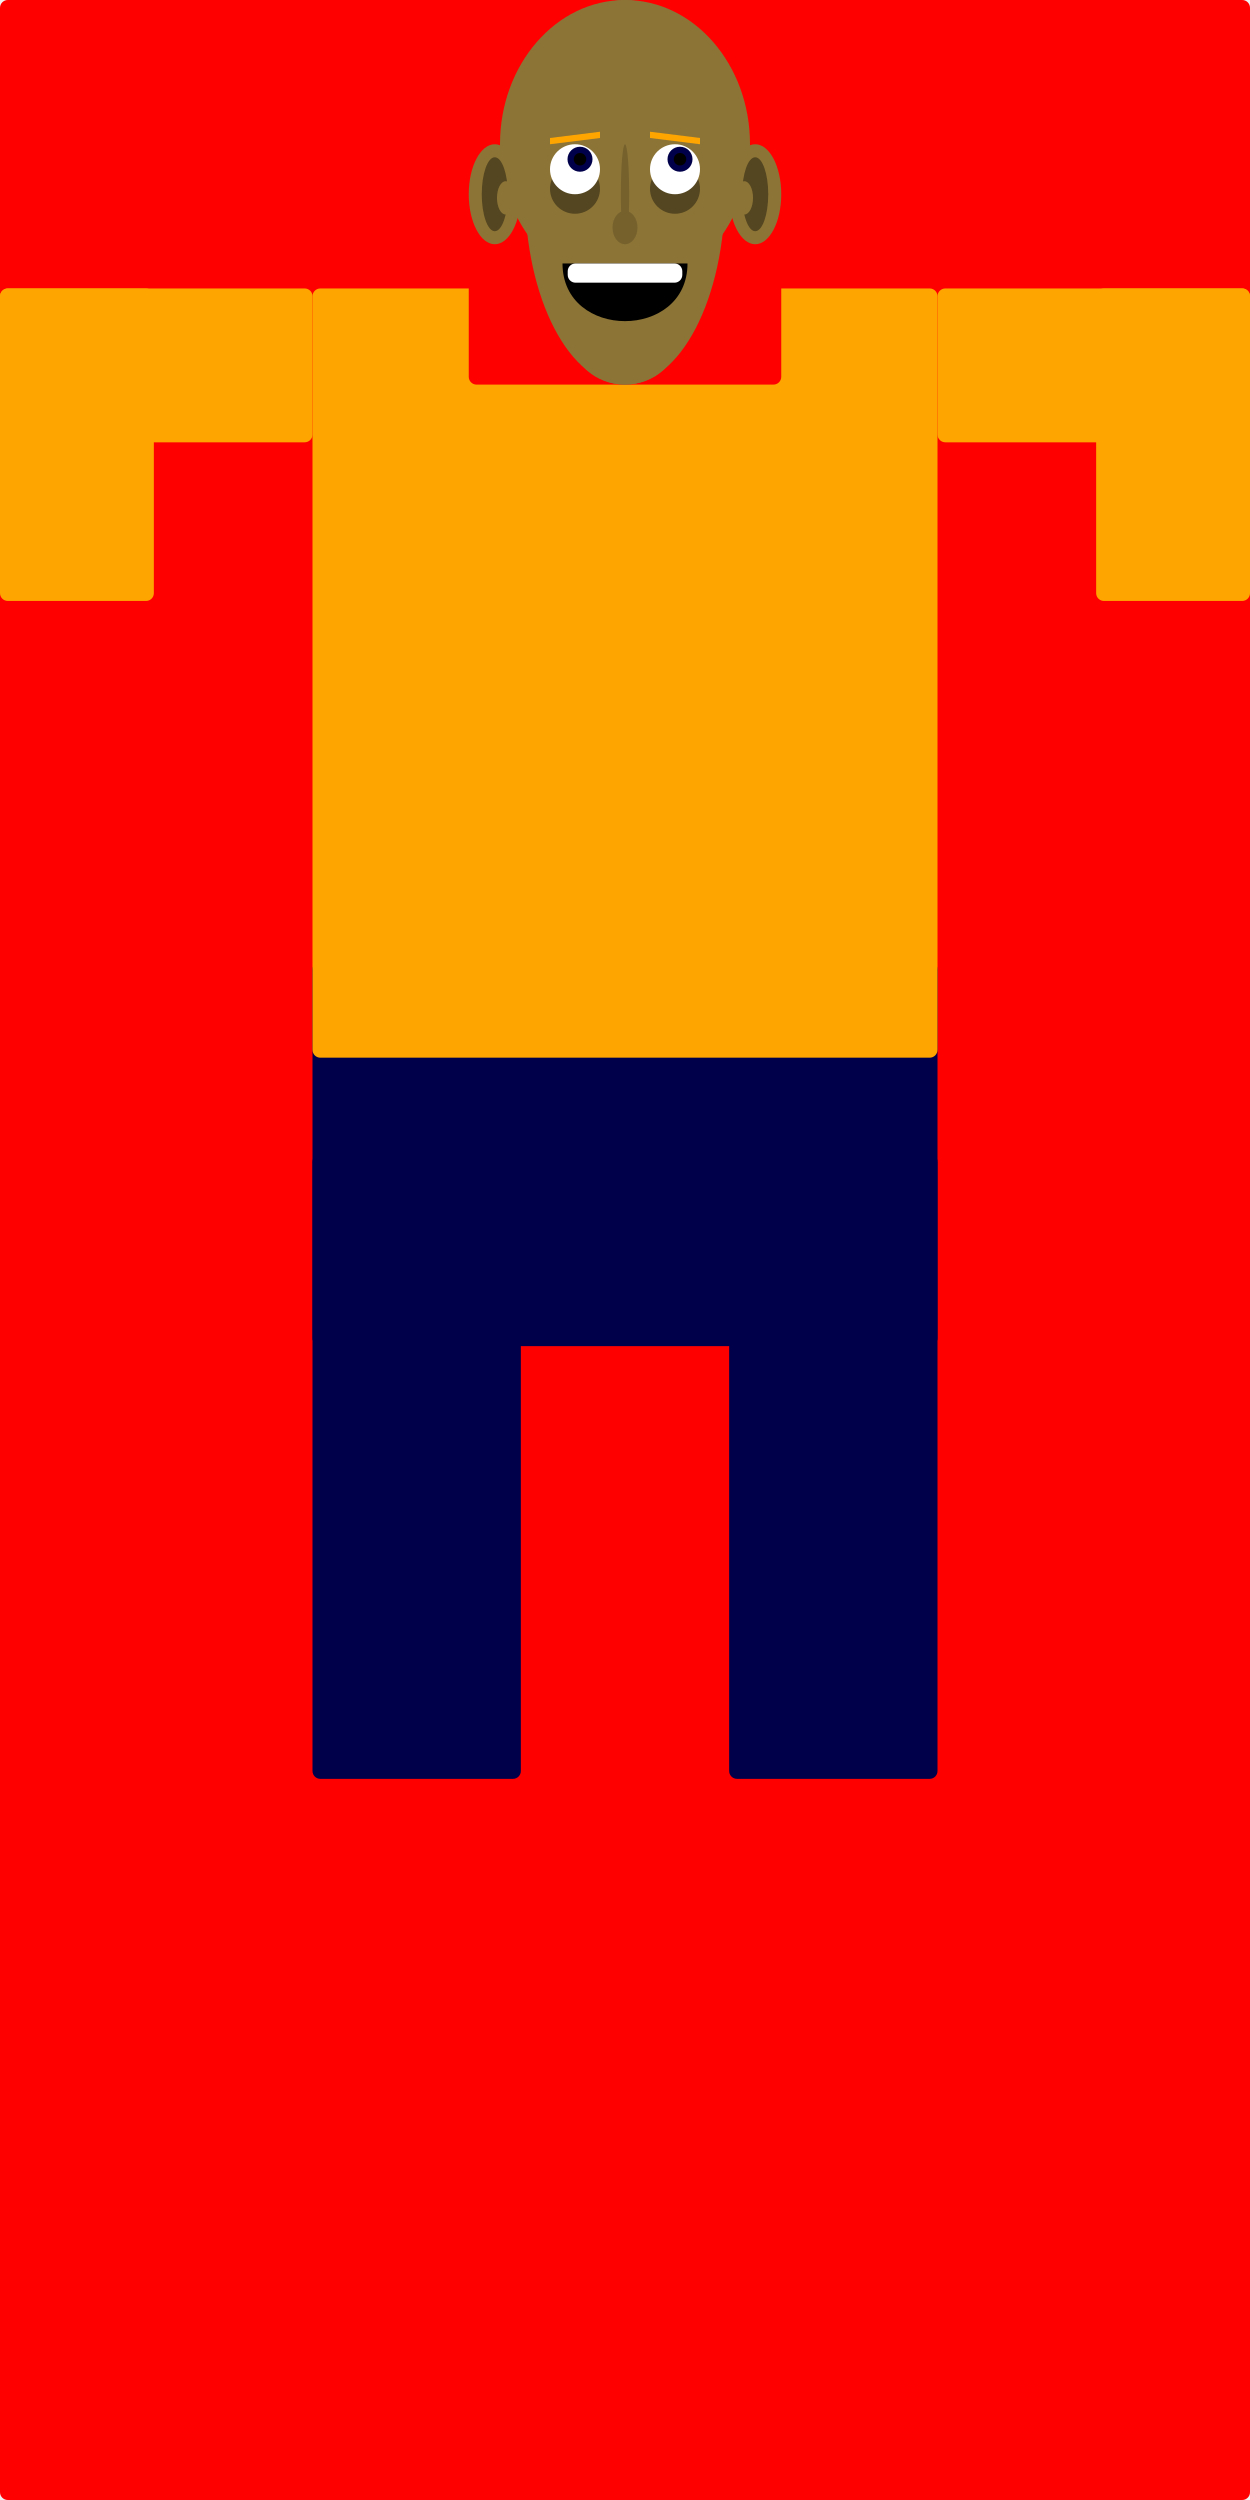
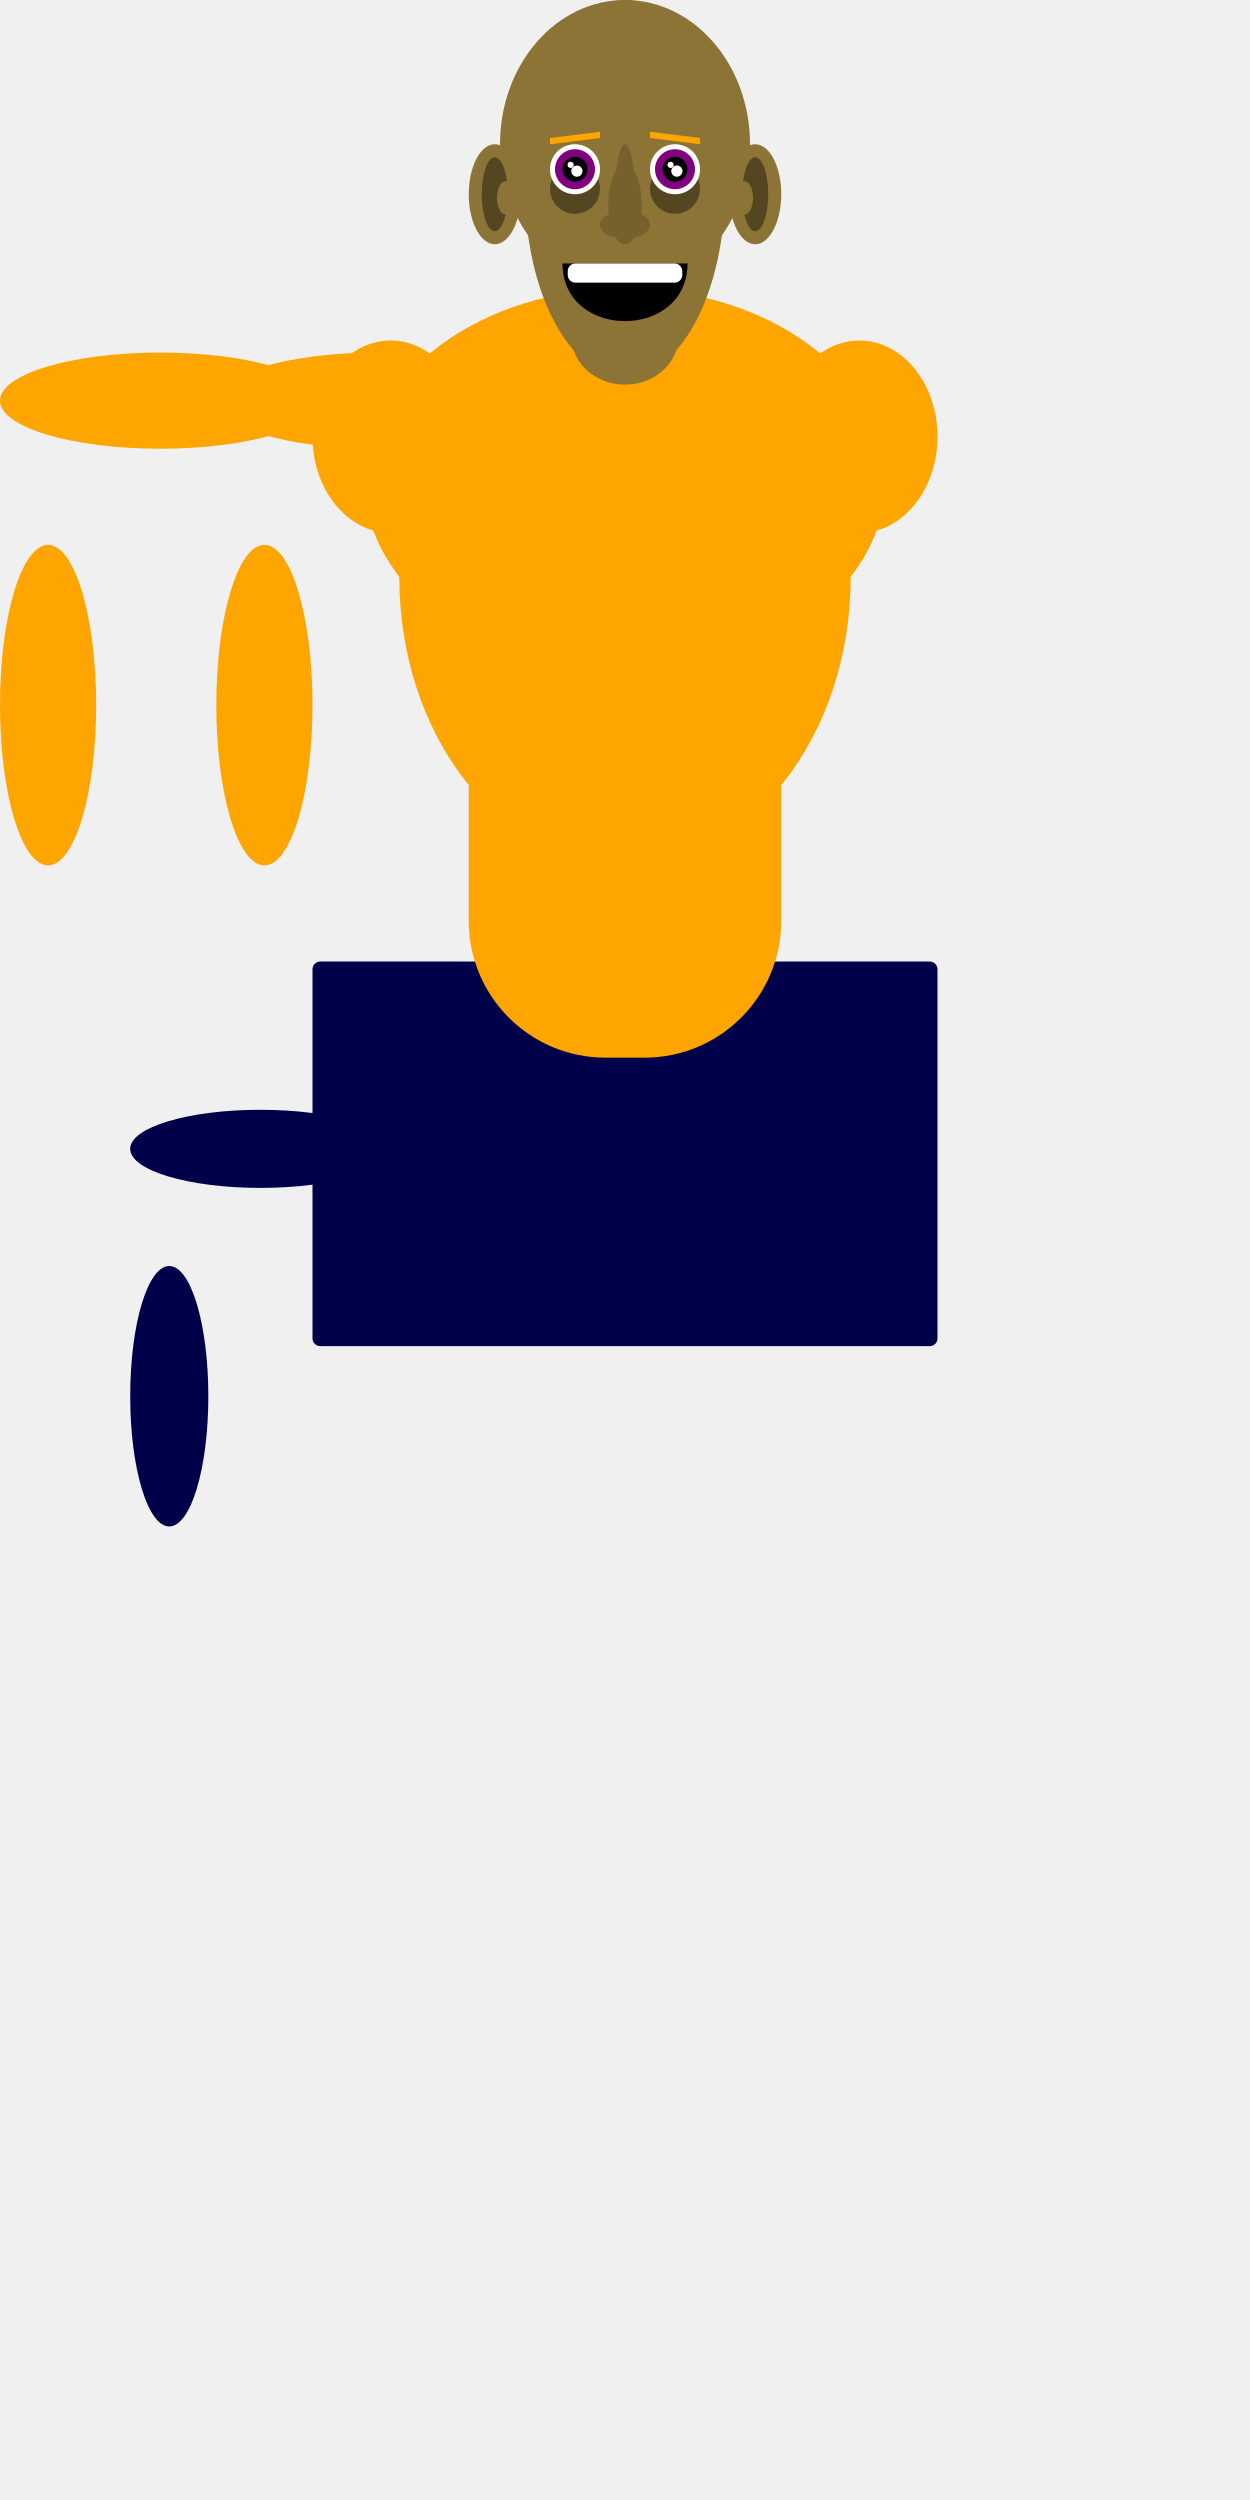
<svg xmlns="http://www.w3.org/2000/svg" viewBox="0 0 64 128">
  <g>
-     <rect fill="red" height="128" rx="0.4" width="64" x="0" y="0" />
    <rect fill="#00004a" height="19.692" rx="0.4" width="32" x="16" y="49.231" />
-     <rect fill="#00004a" height="32" rx="0.4" width="10.667" x="16" y="59.077" />
-     <rect fill="#00004a" height="32" rx="0.4" width="10.667" x="37.333" y="59.077" />
-     <rect fill="orange" height="39.385" rx="0.4" width="32" x="16" y="14.769" />
    <g>
-       <rect fill="orange" height="7.877" rx="0.4" width="16" x="48" y="14.769" />
-       <rect fill="orange" height="16" rx="0.4" width="7.877" x="56.123" y="14.769" />
+       <g>
+         <ellipse cx="13.333" cy="58.821" rx="6.667" ry="2" style="opacity:1;fill:#00004a" />
+       </g>
+       <g>
+         <ellipse cx="8.667" cy="71.487" rx="2" ry="6.667" style="opacity:1;fill:#00004a" />
+       </g>
    </g>
    <g>
-       <rect fill="orange" height="7.877" rx="0.4" width="16" x="0" y="14.769" />
-       <rect fill="orange" height="16" rx="0.4" width="7.877" x="0" y="14.769" />
+       <g>
+         <ellipse cx="32" cy="24.615" rx="13.333" ry="9.846" style="opacity:1;fill:orange" />
+       </g>
+       <g>
+         <ellipse cx="20" cy="22.359" rx="4" ry="4.923" style="opacity:1;fill:orange" />
+       </g>
+       <g>
+         <ellipse cx="44" cy="22.359" rx="4" ry="4.923" style="opacity:1;fill:orange" />
+       </g>
+       <g>
+         <rect fill="orange" height="22.974" opacity="1.0" rx="7" width="16" x="24" y="31.179" />
+         <ellipse cx="32" cy="29.538" rx="11.556" ry="14.769" style="opacity:1;fill:orange" />
+       </g>
    </g>
    <g>
-       <rect fill="red" height="19.692" rx="0.4" width="16" x="24" y="0" />
      <g>
-         <ellipse cx="32" cy="9.846" rx="5.12" ry="9.846" style="opacity:1;fill:#8c7436" />
+         <ellipse cx="19.282" cy="20.513" rx="8.205" ry="2.462" style="opacity:1;fill:orange" />
+       </g>
+       <g>
+         <ellipse cx="13.538" cy="36.103" rx="2.462" ry="8.205" style="opacity:1;fill:orange" />
+       </g>
+     </g>
+     <g>
+       <g>
+         <ellipse cx="8.205" cy="20.513" rx="8.205" ry="2.462" style="opacity:1;fill:orange" />
+       </g>
+       <g>
+         <ellipse cx="2.462" cy="36.103" rx="2.462" ry="8.205" style="opacity:1;fill:orange" />
+       </g>
+     </g>
+     <g>
+       <g>
+         <ellipse cx="32" cy="9.649" rx="5.12" ry="9.649" style="opacity:1;fill:#8c7436" />
        <ellipse cx="32" cy="7.385" rx="6.4" ry="7.385" style="opacity:1;fill:#8c7436" />
        <rect fill="#8c7436" height="4.923" opacity="1.0" rx="7" width="5.486" x="29.257" y="14.769" />
      </g>
      <g>
        <ellipse cx="25.333" cy="9.945" rx="1.333" ry="2.56" style="opacity:1;fill:#8c7436" />
        <ellipse cx="25.333" cy="9.945" rx="0.667" ry="1.893" style="opacity:0.4;fill:black;" />
        <ellipse cx="25.889" cy="10.131" rx="0.444" ry="0.853" style="opacity:1;fill:#8c7436" />
      </g>
      <g>
        <ellipse cx="38.667" cy="9.945" rx="1.333" ry="2.56" style="opacity:1;fill:#8c7436" />
        <ellipse cx="38.667" cy="9.945" rx="0.667" ry="1.893" style="opacity:0.4;fill:black;" />
        <ellipse cx="38.111" cy="10.131" rx="0.444" ry="0.853" style="opacity:1;fill:#8c7436" />
      </g>
      <g>
-         <rect fill="#76612d" height="5.12" opacity="1.0" rx="5" width="0.427" x="31.787" y="7.385" />
-         <ellipse cx="32" cy="11.651" rx="0.64" ry="0.853" style="opacity:1;fill:#76612d" />
+         <rect fill="#76612d" height="5.12" opacity="1.0" rx="5" width="1.024" x="31.488" y="7.385" />
+         <ellipse cx="32" cy="10.457" rx="0.853" ry="2.048" style="opacity:1;fill:#76612d" />
+         <ellipse cx="32" cy="11.509" rx="1.28" ry="0.711" style="opacity:1;fill:#76612d" />
      </g>
      <g>
        <ellipse cx="34.56" cy="9.665" rx="1.28" ry="1.28" style="opacity:0.4;fill:black;" />
        <ellipse cx="34.56" cy="8.665" rx="1.28" ry="1.28" style="opacity:1;fill:white" />
-         <ellipse cx="34.816" cy="8.153" rx="0.64" ry="0.64" style="opacity:1;fill:#00004a" />
-         <ellipse cx="34.816" cy="8.153" rx="0.32" ry="0.32" style="opacity:1;fill:black" />
+         <ellipse cx="34.56" cy="8.665" rx="1.024" ry="1.024" style="opacity:1;fill:purple" />
+         <ellipse cx="34.56" cy="8.665" rx="0.64" ry="0.64" style="opacity:1;fill:black" />
+         <ellipse cx="34.336" cy="8.441" rx="0.16" ry="0.16" style="opacity:1;fill:white" />
+         <ellipse cx="34.656" cy="8.761" rx="0.288" ry="0.288" style="opacity:1;fill:white" />
      </g>
      <g>
        <ellipse cx="29.44" cy="9.665" rx="1.28" ry="1.28" style="opacity:0.4;fill:black;" />
        <ellipse cx="29.44" cy="8.665" rx="1.28" ry="1.28" style="opacity:1;fill:white" />
-         <ellipse cx="29.696" cy="8.153" rx="0.64" ry="0.64" style="opacity:1;fill:#00004a" />
-         <ellipse cx="29.696" cy="8.153" rx="0.32" ry="0.32" style="opacity:1;fill:black" />
+         <ellipse cx="29.44" cy="8.665" rx="1.024" ry="1.024" style="opacity:1;fill:purple" />
+         <ellipse cx="29.44" cy="8.665" rx="0.64" ry="0.64" style="opacity:1;fill:black" />
+         <ellipse cx="29.216" cy="8.441" rx="0.16" ry="0.16" style="opacity:1;fill:white" />
+         <ellipse cx="29.536" cy="8.761" rx="0.288" ry="0.288" style="opacity:1;fill:white" />
      </g>
      <path d="M28.16,7.385 L30.72,7.065 L30.72,6.745 L28.16,7.065 z" fill="orange" opacity="1" />
      <path d="M33.28,6.745 L35.84,7.065 L35.84,7.385 L33.28,7.065 z" fill="orange" opacity="1" />
      <g>
        <path d="M28.8,13.489 c0,3.938,6.4,3.938,6.4,0 z" fill="black" opacity="1" />
        <g>
          <rect fill="white" height="0.985" opacity="1.0" rx="0.4" width="5.867" x="29.067" y="13.489" />
        </g>
      </g>
    </g>
  </g>
</svg>
